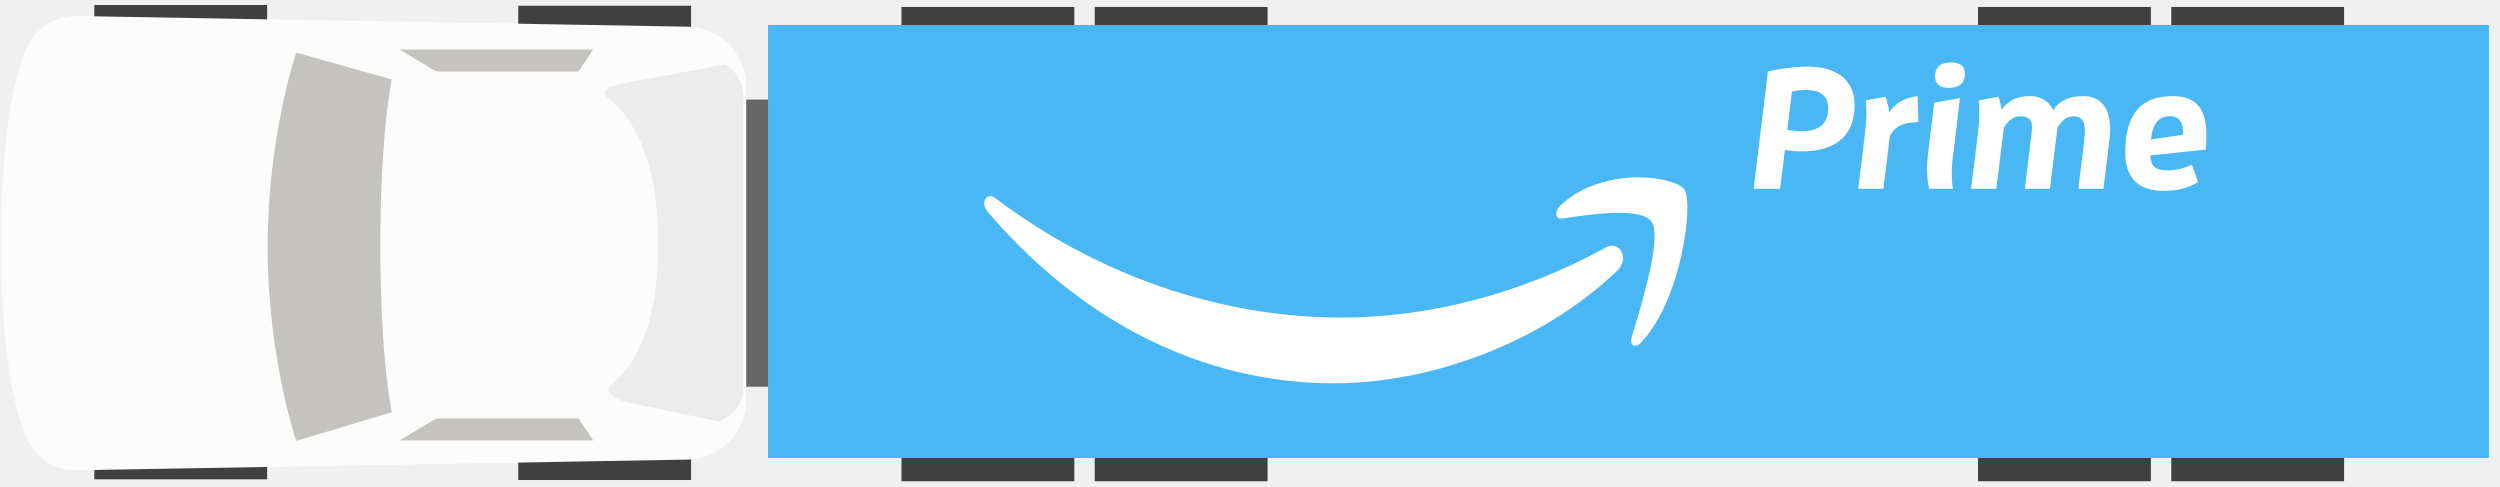
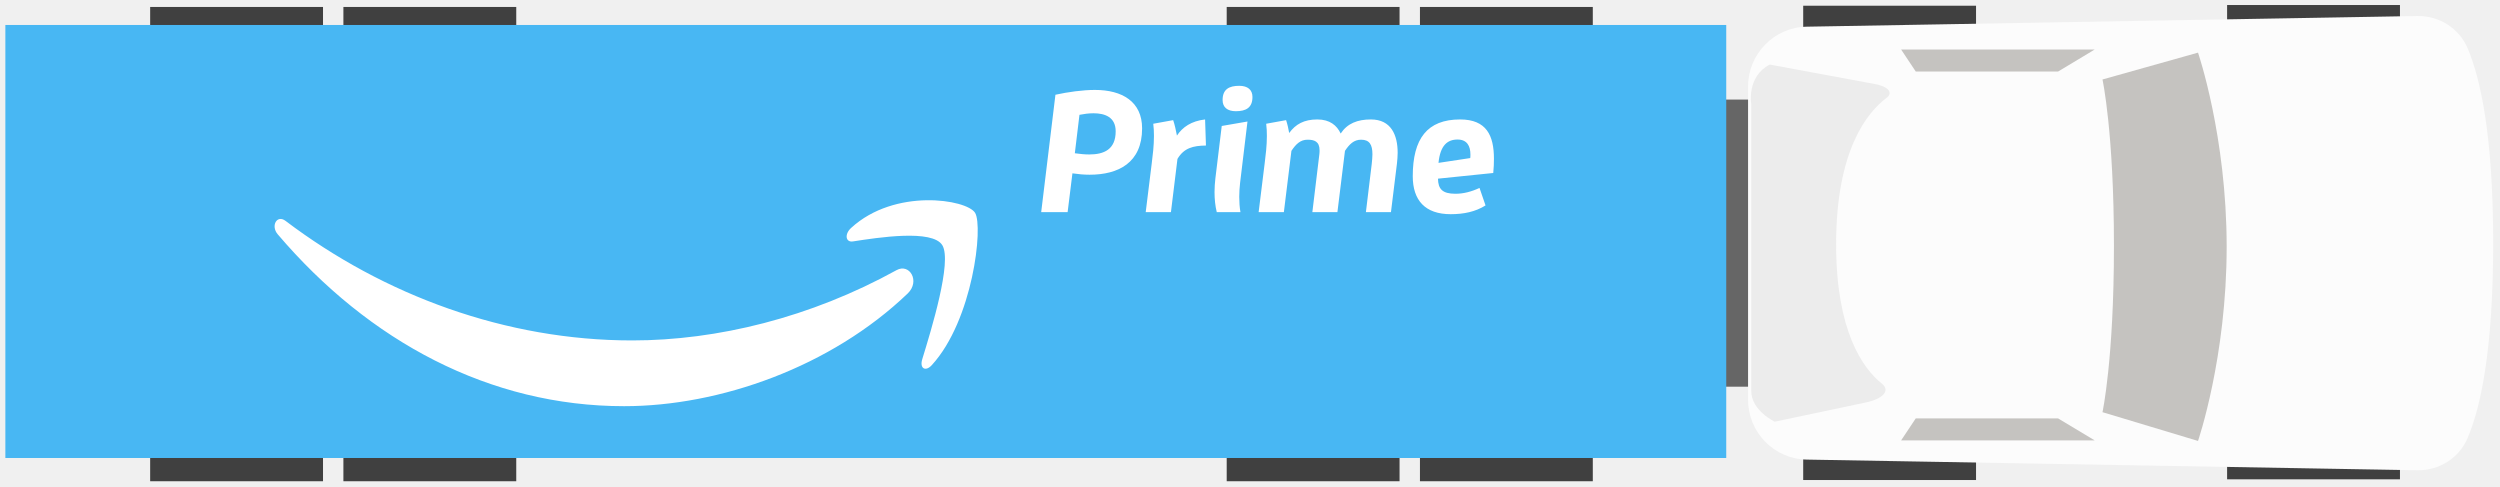
<svg xmlns="http://www.w3.org/2000/svg" width="437px" height="85px" viewBox="0 0 437 85" version="1.1">
  <defs />
  <g id="Assets" stroke="none" stroke-width="1" fill="none" fill-rule="evenodd">
    <g id="Truck">
-       <g id="Page-1">
+       <g id="Page-1" transform="translate(218, 42.5) scale(-1, 1) translate(-218, -42.5) ">
        <polygon id="Path" fill="#666666" transform="translate(122.2468, 42.49968) rotate(-90) translate(-122.2468, -42.49968) " points="97.153 55.448 147.341 55.448 147.341 29.551 97.153 29.551" />
        <polygon id="Path" fill="#666666" transform="translate(130.0521, 41.94358) rotate(-90) translate(-130.0521, -41.94358) " points="114.644 47.11 145.46 47.11 145.46 36.777 114.644 36.777" />
        <polygon id="Fill-38" fill="#404040" transform="translate(31.59427, 42.33113) rotate(-90) translate(-31.59427, -42.33113) " points="-9.859 57.438 73.048 57.438 73.048 27.224 -9.859 27.224" />
        <polygon id="Fill-38" fill="#404040" transform="translate(105.6938, 42.45343) rotate(-90) translate(-105.6938, -42.45343) " points="64.24 57.56 147.147 57.56 147.147 27.347 64.24 27.347" />
        <path d="M37.952,107.623 L92.678,107.623 C98.397,107.623 103.06,103.055 103.151,97.361 L105.016,-9.374 C105.082,-13.15 102.9,-16.647 99.416,-18.14 C94.202,-20.373 84.251,-22.623 65.315,-22.623 C46.38,-22.623 36.428,-20.373 31.215,-18.14 C27.73,-16.647 25.55,-13.15 25.615,-9.374 L27.479,97.361 C27.571,103.055 32.233,107.623 37.952,107.623" id="Fill-5" fill="#FCFCFC" transform="translate(65.31579, 42.5) rotate(-90) translate(-65.31579, -42.5) " />
        <path d="M91.57,37.294 L86.877,53.992 C86.877,53.992 77.659,51.989 57.799,51.989 C37.939,51.989 28.721,53.992 28.721,53.992 L23.693,37.294 C23.693,37.294 38.274,32.285 57.631,32.285 C76.989,32.285 91.57,37.294 91.57,37.294" id="Fill-7" fill="#C5C3C0" transform="translate(57.63158, 43.13846) rotate(-90) translate(-57.63158, -43.13846) " />
        <polygon id="Fill-21" fill="#C5C3C0" transform="translate(86.76754, 10.57692) rotate(-90) translate(-86.76754, -10.57692) " points="88.689 -6.342 84.846 0.048 84.846 24.94 88.689 27.496" />
        <polygon id="Fill-23" fill="#C5C3C0" transform="translate(86.76754, 75.06154) rotate(-90) translate(-86.76754, -75.06154) " points="84.846 58.142 88.689 64.533 88.689 89.424 84.846 91.981" />
        <path d="M149.04,51.325 L145.637,32.95 C145.202,30.6 144.119,29.706 143.229,30.892 C140.657,34.324 134.006,39.721 117.626,39.721 C102.515,39.721 96.009,35.129 93.261,31.723 C92.055,30.226 90.619,31.471 89.974,34.525 L86.61,50.45 C86.61,50.45 88.543,54.555 91.984,54.555 L142.073,54.555 C142.073,54.555 146.911,55.417 149.04,51.325" id="Fill-36" fill="#ECECEC" transform="translate(117.8246, 42.5) rotate(-90) translate(-117.8246, -42.5) " />
        <polygon id="Fill-38" fill="#404040" transform="translate(172.686, 42.66887) rotate(-90) translate(-172.686, -42.66887) " points="131.233 57.776 214.139 57.776 214.139 27.562 131.233 27.562" />
        <polygon id="Fill-40" fill="#404040" transform="translate(206.4651, 42.66887) rotate(-90) translate(-206.4651, -42.66887) " points="165.012 57.776 247.919 57.776 247.919 27.562 165.012 27.562" />
        <polygon id="Fill-41" fill="#404040" transform="translate(360.8659, 42.66887) rotate(-90) translate(-360.8659, -42.66887) " points="319.412 57.776 402.319 57.776 402.319 27.562 319.412 27.562" />
        <polygon id="Fill-42" fill="#404040" transform="translate(394.645, 42.66887) rotate(-90) translate(-394.645, -42.66887) " points="353.192 57.776 436.098 57.776 436.098 27.562 353.192 27.562" />
        <polygon id="Fill-44" fill="#48B7F3" transform="translate(284.6577, 42.2111) rotate(-90) translate(-284.6577, -42.2111) " points="246.812 192.616 322.503 192.616 322.503 -108.194 246.812 -108.194" />
      </g>
-       <path d="M282.716,47.294 C269.309,60.144 249.876,67 233.145,67 C209.685,67 188.565,55.717 172.587,36.951 C171.332,35.475 172.456,33.464 173.963,34.613 C191.206,47.659 212.527,55.508 234.551,55.508 C249.404,55.508 265.744,51.512 280.768,43.219 C283.038,41.965 284.936,45.152 282.716,47.294 Z M288.773,38.88 C287.069,36.027 277.463,37.532 273.151,38.199 C271.838,38.409 271.637,36.917 272.821,35.844 C280.471,28.817 293.025,30.845 294.489,33.201 C295.953,35.569 294.108,51.992 286.918,59.83 C285.815,61.034 284.763,60.393 285.254,58.796 C286.868,53.536 290.488,41.746 288.773,38.88 Z" id="Combined-Shape" fill="#FFFFFF" transform="translate(233.5, 49) scale(-1, -1) rotate(-180) translate(-233.5, -49) " />
-       <path d="M311.16,33 L306.54,33 L309.03,12.48 C311.22,12 313.8,11.64 315.93,11.64 C320.7,11.64 324.18,13.68 324.18,18.36 C324.18,24.39 320.01,26.46 315,26.46 C314.01,26.46 313.02,26.37 312,26.22 L311.16,33 Z M312.42,22.71 C313.29,22.83 314.13,22.92 314.94,22.92 C317.52,22.92 319.56,22.05 319.56,18.87 C319.56,16.41 317.7,15.72 315.69,15.72 C314.85,15.72 313.98,15.84 313.23,15.99 L312.42,22.71 Z M329.22,33 L330.36,23.7 C331.5,21.78 333.09,21.39 335.34,21.36 L335.19,16.8 C332.79,17.07 331.23,18.15 330.27,19.62 C330.09,18.69 329.88,17.7 329.61,16.92 L326.13,17.55 C326.22,18.27 326.25,18.96 326.25,19.68 C326.25,21.39 326.04,23.07 325.86,24.51 L324.81,33 L329.22,33 Z M341.37,33 C341.22,32.16 341.16,31.23 341.16,30.33 C341.16,29.49 341.22,28.65 341.31,27.87 L342.6,17.16 L338.1,17.94 L336.99,27.09 C336.9,27.87 336.84,28.68 336.84,29.49 C336.84,30.72 336.96,31.92 337.23,33 L341.37,33 Z M340.56,15.36 C342.33,15.36 343.47,14.76 343.47,12.87 C343.47,11.61 342.63,10.92 341.16,10.92 C339.39,10.92 338.25,11.52 338.25,13.41 C338.25,14.67 339.09,15.36 340.56,15.36 Z M367.68,33 L368.73,24.48 C368.79,23.88 368.85,23.25 368.85,22.62 C368.85,19.53 367.71,16.8 364.17,16.8 C361.83,16.8 360.06,17.49 358.89,19.26 C358.23,17.85 357,16.8 354.81,16.8 C352.47,16.8 351,17.64 349.89,19.17 C349.77,18.48 349.59,17.64 349.35,16.92 L345.87,17.55 C345.96,18.27 345.99,18.96 345.99,19.68 C345.99,21.39 345.78,23.07 345.6,24.51 L344.55,33 L348.96,33 L350.28,22.29 C351.06,21.12 351.84,20.34 353.1,20.34 C354.24,20.34 355.2,20.61 355.2,22.2 C355.2,22.38 355.2,22.59 355.17,22.83 L353.94,33 L358.32,33 L359.64,22.29 C360.42,21.12 361.2,20.34 362.46,20.34 C363.93,20.34 364.44,21.21 364.44,22.89 C364.44,23.37 364.38,23.94 364.32,24.57 L363.3,33 L367.68,33 Z M384.21,31.83 C382.44,32.94 380.4,33.36 378.12,33.36 C373.65,33.36 371.49,30.93 371.49,26.73 C371.49,20.16 374.01,16.8 379.77,16.8 C384.39,16.8 385.68,19.62 385.68,23.67 C385.68,24.45 385.65,25.29 385.56,26.16 L375.9,27.15 C375.93,28.95 376.65,29.79 378.96,29.79 C380.34,29.79 381.75,29.43 383.16,28.77 L384.21,31.83 Z M375.99,24.39 L381.54,23.55 C381.57,23.34 381.57,23.13 381.57,22.92 C381.57,21.48 381,20.31 379.32,20.31 C377.55,20.31 376.29,21.33 375.99,24.39 Z" id="Prime" fill="#FFFFFF" />
+       <path d="M158.671,51.294 C145.263,64.144 125.831,71 109.099,71 C85.639,71 64.519,59.717 48.541,40.951 C47.286,39.475 48.411,37.464 49.917,38.613 C67.161,51.659 88.481,59.508 110.505,59.508 C125.359,59.508 141.698,55.512 156.722,47.219 C158.992,45.965 160.89,49.152 158.671,51.294 Z M164.728,42.88 C163.023,40.027 153.417,41.532 149.106,42.199 C147.792,42.409 147.592,40.917 148.775,39.844 C156.425,32.817 168.979,34.845 170.443,37.201 C171.907,39.569 170.062,55.992 162.873,63.83 C161.77,65.034 160.717,64.393 161.208,62.796 C162.822,57.536 166.442,45.746 164.728,42.88 Z" id="Combined-Shape" fill="#FFFFFF" transform="translate(109.4543, 53) scale(-1, -1) rotate(-180) translate(-109.4543, -53) " />
+       <path d="M186.62,37.08 L182,37.08 L184.49,16.56 C186.68,16.08 189.26,15.72 191.39,15.72 C196.16,15.72 199.64,17.76 199.64,22.44 C199.64,28.47 195.47,30.54 190.46,30.54 C189.47,30.54 188.48,30.45 187.46,30.3 L186.62,37.08 Z M187.88,26.79 C188.75,26.91 189.59,27 190.4,27 C192.98,27 195.02,26.13 195.02,22.95 C195.02,20.49 193.16,19.8 191.15,19.8 C190.31,19.8 189.44,19.92 188.69,20.07 L187.88,26.79 Z M204.68,37.08 L205.82,27.78 C206.96,25.86 208.55,25.47 210.8,25.44 L210.65,20.88 C208.25,21.15 206.69,22.23 205.73,23.7 C205.55,22.77 205.34,21.78 205.07,21 L201.59,21.63 C201.68,22.35 201.71,23.04 201.71,23.76 C201.71,25.47 201.5,27.15 201.32,28.59 L200.27,37.08 L204.68,37.08 Z M216.83,37.08 C216.68,36.24 216.62,35.31 216.62,34.41 C216.62,33.57 216.68,32.73 216.77,31.95 L218.06,21.24 L213.56,22.02 L212.45,31.17 C212.36,31.95 212.3,32.76 212.3,33.57 C212.3,34.8 212.42,36 212.69,37.08 L216.83,37.08 Z M216.02,19.44 C217.79,19.44 218.93,18.84 218.93,16.95 C218.93,15.69 218.09,15 216.62,15 C214.85,15 213.71,15.6 213.71,17.49 C213.71,18.75 214.55,19.44 216.02,19.44 Z M243.14,37.08 L244.19,28.56 C244.25,27.96 244.31,27.33 244.31,26.7 C244.31,23.61 243.17,20.88 239.63,20.88 C237.29,20.88 235.52,21.57 234.35,23.34 C233.69,21.93 232.46,20.88 230.27,20.88 C227.93,20.88 226.46,21.72 225.35,23.25 C225.23,22.56 225.05,21.72 224.81,21 L221.33,21.63 C221.42,22.35 221.45,23.04 221.45,23.76 C221.45,25.47 221.24,27.15 221.06,28.59 L220.01,37.08 L224.42,37.08 L225.74,26.37 C226.52,25.2 227.3,24.42 228.56,24.42 C229.7,24.42 230.66,24.69 230.66,26.28 C230.66,26.46 230.66,26.67 230.63,26.91 L229.4,37.08 L233.78,37.08 L235.1,26.37 C235.88,25.2 236.66,24.42 237.92,24.42 C239.39,24.42 239.9,25.29 239.9,26.97 C239.9,27.45 239.84,28.02 239.78,28.65 L238.76,37.08 L243.14,37.08 Z M259.67,35.91 C257.9,37.02 255.86,37.44 253.58,37.44 C249.11,37.44 246.95,35.01 246.95,30.81 C246.95,24.24 249.47,20.88 255.23,20.88 C259.85,20.88 261.14,23.7 261.14,27.75 C261.14,28.53 261.11,29.37 261.02,30.24 L251.36,31.23 C251.39,33.03 252.11,33.87 254.42,33.87 C255.8,33.87 257.21,33.51 258.62,32.85 L259.67,35.91 Z M251.45,28.47 L257,27.63 C257.03,27.42 257.03,27.21 257.03,27 C257.03,25.56 256.46,24.39 254.78,24.39 C253.01,24.39 251.75,25.41 251.45,28.47 Z" id="Prime" fill="#FFFFFF" />
    </g>
  </g>
</svg>
